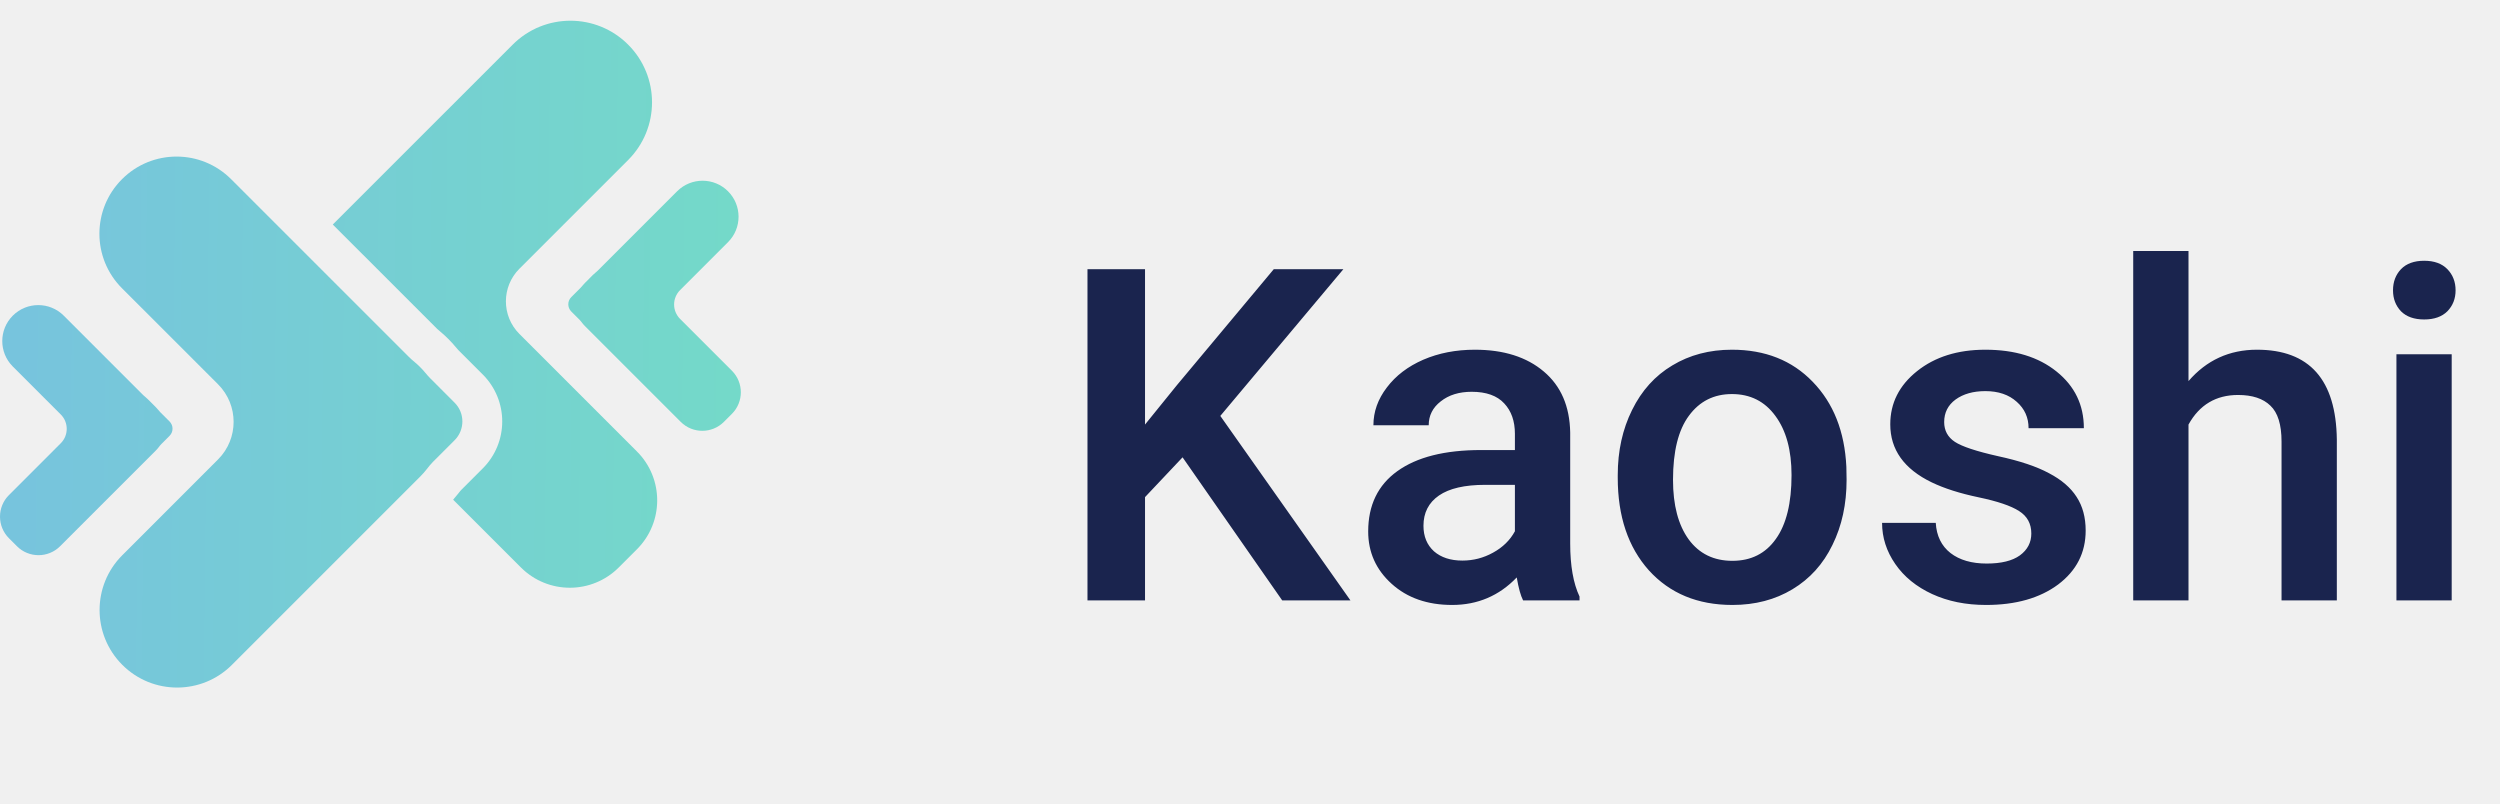
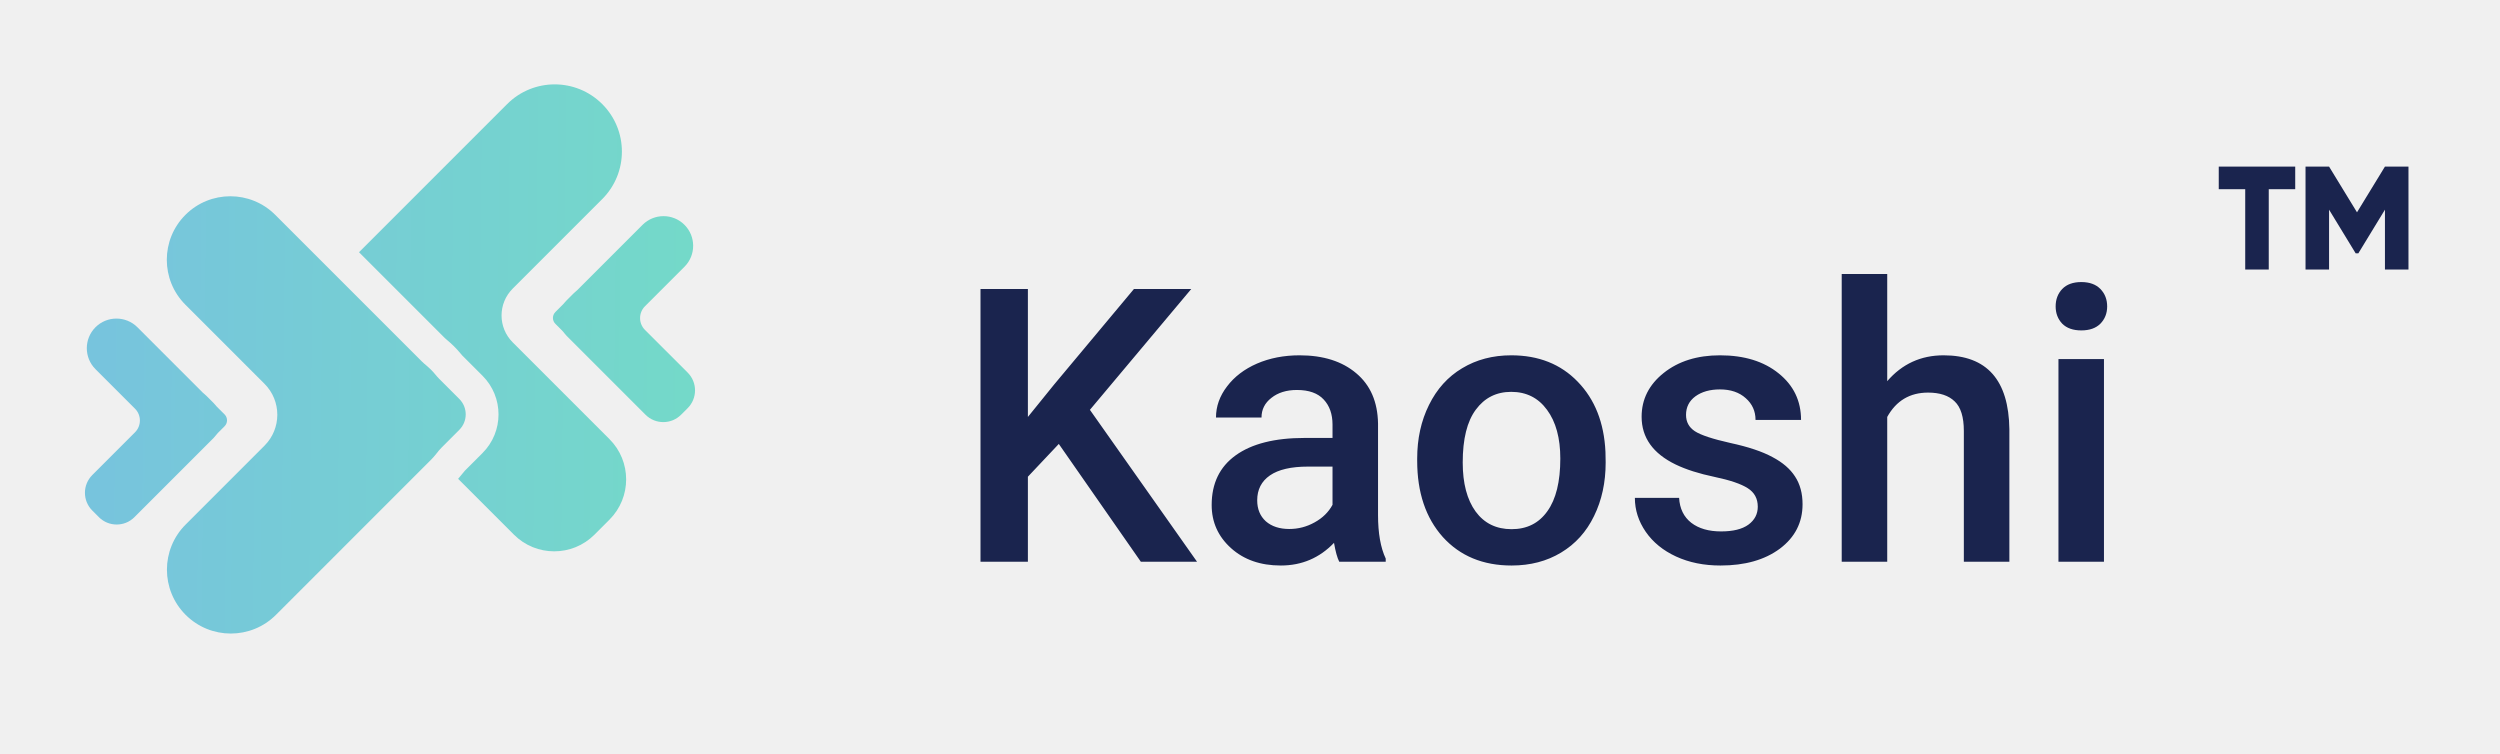
- <svg xmlns="http://www.w3.org/2000/svg" width="112" height="36" viewBox="0 0 112 36" fill="none">
-   <g clip-path="url(#clip0)">
-     <path d="M0.574 14.14C-0.056 14.77 -0.056 15.791 0.574 16.421L2.723 18.569C3.078 18.925 3.078 19.502 2.723 19.857L0.4 22.18C-0.133 22.713 -0.133 23.578 0.4 24.112L0.76 24.472C1.293 25.005 2.159 25.005 2.692 24.472L6.985 20.179C7.03 20.134 7.072 20.086 7.109 20.036C7.147 19.986 7.186 19.936 7.231 19.892L7.596 19.526C7.774 19.348 7.774 19.06 7.596 18.882L7.174 18.46C7.141 18.426 7.11 18.39 7.081 18.353C7.051 18.317 7.019 18.281 6.985 18.247L6.625 17.887C6.591 17.853 6.555 17.821 6.519 17.791C6.482 17.761 6.445 17.731 6.412 17.698L2.855 14.14C2.225 13.511 1.204 13.511 0.574 14.14Z" fill="url(#paint0_linear)" />
-     <path d="M32.615 8.569C33.245 9.199 33.245 10.22 32.615 10.849L30.467 12.998C30.111 13.353 30.111 13.93 30.467 14.286L32.789 16.608C33.323 17.142 33.323 18.007 32.789 18.541L32.43 18.9C31.896 19.434 31.031 19.434 30.497 18.9L26.205 14.608C26.159 14.563 26.118 14.515 26.08 14.465C26.042 14.415 26.003 14.365 25.959 14.321L25.593 13.955C25.415 13.777 25.415 13.489 25.593 13.311L26.015 12.889C26.049 12.855 26.079 12.819 26.109 12.782C26.139 12.745 26.171 12.71 26.205 12.676L26.564 12.316C26.599 12.282 26.634 12.25 26.671 12.22C26.708 12.19 26.744 12.16 26.778 12.126L30.335 8.569C30.965 7.939 31.986 7.939 32.615 8.569Z" fill="url(#paint1_linear)" />
-     <path fill-rule="evenodd" clip-rule="evenodd" d="M5.466 8.027C4.116 9.377 4.116 11.565 5.466 12.915L9.769 17.217C10.698 18.147 10.698 19.653 9.769 20.582L5.479 24.873C4.122 26.229 4.122 28.429 5.479 29.785C6.835 31.142 9.035 31.142 10.391 29.785L18.82 21.356C18.925 21.252 19.021 21.142 19.11 21.029C19.203 20.909 19.297 20.791 19.404 20.684L20.366 19.722C20.831 19.257 20.831 18.504 20.366 18.04L19.269 16.942C19.189 16.862 19.116 16.775 19.043 16.688C18.974 16.604 18.899 16.522 18.82 16.444C18.742 16.365 18.66 16.291 18.576 16.221C18.489 16.148 18.402 16.075 18.322 15.995L10.354 8.027C9.004 6.677 6.816 6.677 5.466 8.027Z" fill="url(#paint2_linear)" />
-     <path d="M28.14 7.169C29.568 5.741 29.568 3.426 28.14 1.999C26.713 0.571 24.398 0.571 22.97 1.999L14.909 10.059L19.584 14.733C19.599 14.749 19.629 14.776 19.714 14.846C19.841 14.952 19.964 15.063 20.082 15.182C20.201 15.3 20.313 15.423 20.418 15.55C20.488 15.635 20.515 15.665 20.531 15.681L21.628 16.778C22.79 17.939 22.79 19.823 21.628 20.984L20.666 21.947C20.645 21.968 20.609 22.008 20.519 22.124C20.45 22.213 20.377 22.301 20.301 22.386L23.338 25.423C24.548 26.633 26.509 26.633 27.719 25.423L28.535 24.607C29.745 23.397 29.745 21.436 28.535 20.226L23.269 14.96C22.463 14.154 22.463 12.846 23.269 12.04L28.14 7.169Z" fill="url(#paint3_linear)" />
-     <path d="M52.979 20.488L51.297 22.271V26.898H48.719V12.059H51.297V19.02L52.724 17.257L57.066 12.059H60.184L54.67 18.633L60.5 26.898H57.443L52.979 20.488ZM68.235 26.898C68.126 26.687 68.031 26.344 67.95 25.869C67.162 26.691 66.197 27.102 65.055 27.102C63.948 27.102 63.044 26.786 62.345 26.154C61.645 25.522 61.295 24.741 61.295 23.81C61.295 22.635 61.73 21.734 62.599 21.109C63.476 20.477 64.726 20.162 66.35 20.162H67.868V19.438C67.868 18.867 67.709 18.412 67.389 18.072C67.07 17.726 66.584 17.552 65.932 17.552C65.368 17.552 64.906 17.695 64.546 17.981C64.186 18.259 64.006 18.616 64.006 19.051H61.529C61.529 18.446 61.73 17.882 62.131 17.359C62.531 16.829 63.075 16.415 63.761 16.116C64.454 15.817 65.225 15.667 66.075 15.667C67.365 15.667 68.395 15.993 69.163 16.645C69.93 17.291 70.324 18.201 70.345 19.377V24.35C70.345 25.342 70.484 26.134 70.763 26.725V26.898H68.235ZM65.514 25.114C66.003 25.114 66.462 24.996 66.89 24.758C67.325 24.52 67.651 24.201 67.868 23.8V21.721H66.533C65.616 21.721 64.926 21.881 64.464 22.2C64.002 22.519 63.771 22.971 63.771 23.555C63.771 24.031 63.928 24.411 64.24 24.697C64.559 24.975 64.984 25.114 65.514 25.114ZM72.475 21.283C72.475 20.202 72.689 19.231 73.117 18.368C73.545 17.498 74.146 16.832 74.921 16.37C75.695 15.902 76.585 15.667 77.591 15.667C79.079 15.667 80.285 16.146 81.209 17.104C82.14 18.062 82.642 19.333 82.717 20.916L82.727 21.497C82.727 22.584 82.517 23.555 82.095 24.411C81.681 25.267 81.083 25.93 80.302 26.399C79.527 26.867 78.63 27.102 77.611 27.102C76.055 27.102 74.809 26.585 73.871 25.553C72.94 24.513 72.475 23.131 72.475 21.405V21.283ZM74.951 21.497C74.951 22.631 75.186 23.521 75.654 24.167C76.123 24.805 76.775 25.125 77.611 25.125C78.447 25.125 79.096 24.799 79.558 24.146C80.027 23.494 80.261 22.54 80.261 21.283C80.261 20.168 80.02 19.285 79.537 18.633C79.062 17.981 78.413 17.654 77.591 17.654C76.782 17.654 76.14 17.977 75.665 18.623C75.189 19.261 74.951 20.219 74.951 21.497ZM91.003 23.902C91.003 23.46 90.819 23.124 90.452 22.893C90.092 22.662 89.491 22.458 88.648 22.281C87.806 22.105 87.103 21.881 86.539 21.609C85.302 21.011 84.684 20.145 84.684 19.01C84.684 18.059 85.085 17.264 85.887 16.625C86.688 15.986 87.707 15.667 88.944 15.667C90.262 15.667 91.325 15.993 92.134 16.645C92.949 17.298 93.357 18.144 93.357 19.183H90.88C90.88 18.707 90.704 18.314 90.35 18.001C89.997 17.682 89.528 17.522 88.944 17.522C88.4 17.522 87.956 17.648 87.609 17.899C87.269 18.15 87.099 18.487 87.099 18.908C87.099 19.288 87.259 19.584 87.578 19.795C87.898 20.005 88.543 20.219 89.515 20.437C90.486 20.647 91.247 20.902 91.798 21.201C92.355 21.493 92.766 21.846 93.031 22.261C93.302 22.675 93.438 23.178 93.438 23.769C93.438 24.761 93.027 25.566 92.205 26.185C91.383 26.796 90.306 27.102 88.975 27.102C88.071 27.102 87.266 26.939 86.559 26.613C85.853 26.287 85.302 25.838 84.908 25.267C84.514 24.697 84.317 24.082 84.317 23.423H86.722C86.756 24.007 86.977 24.459 87.385 24.778C87.792 25.091 88.332 25.247 89.005 25.247C89.657 25.247 90.153 25.125 90.493 24.88C90.833 24.629 91.003 24.303 91.003 23.902ZM98.045 17.073C98.853 16.136 99.876 15.667 101.112 15.667C103.463 15.667 104.656 17.009 104.69 19.693V26.898H102.213V19.784C102.213 19.023 102.047 18.487 101.714 18.174C101.388 17.855 100.905 17.695 100.267 17.695C99.275 17.695 98.534 18.137 98.045 19.02V26.898H95.568V11.244H98.045V17.073ZM109.836 26.898H107.36V15.871H109.836V26.898ZM107.207 13.007C107.207 12.627 107.326 12.311 107.564 12.059C107.808 11.808 108.155 11.682 108.603 11.682C109.052 11.682 109.398 11.808 109.643 12.059C109.887 12.311 110.01 12.627 110.01 13.007C110.01 13.381 109.887 13.693 109.643 13.945C109.398 14.189 109.052 14.312 108.603 14.312C108.155 14.312 107.808 14.189 107.564 13.945C107.326 13.693 107.207 13.381 107.207 13.007Z" fill="#1A244E" />
-   </g>
+ <svg xmlns="http://www.w3.org/2000/svg" width="136" height="41" viewBox="0 0 136 41" fill="none">
+   <path d="M5.194 17.802C4.565 18.432 4.565 19.453 5.194 20.083L7.343 22.231C7.699 22.587 7.699 23.164 7.343 23.519L5.021 25.842C4.487 26.375 4.487 27.241 5.021 27.774L5.38 28.134C5.914 28.668 6.779 28.668 7.313 28.134L11.605 23.841C11.65 23.796 11.692 23.748 11.73 23.698C11.768 23.648 11.807 23.599 11.851 23.554L12.217 23.188C12.395 23.011 12.395 22.722 12.217 22.544L11.794 22.122C11.761 22.089 11.731 22.052 11.701 22.015C11.671 21.979 11.639 21.943 11.605 21.909L11.245 21.549C11.211 21.515 11.176 21.483 11.139 21.453C11.102 21.424 11.066 21.393 11.032 21.36L7.475 17.802C6.845 17.173 5.824 17.173 5.194 17.802Z" fill="url(#paint0_linear)" />
+   <path d="M37.236 12.231C37.865 12.861 37.865 13.882 37.236 14.511L35.087 16.66C34.731 17.015 34.731 17.592 35.087 17.948L37.41 20.27C37.943 20.804 37.943 21.669 37.41 22.203L37.05 22.562C36.516 23.096 35.651 23.096 35.117 22.562L30.825 18.27C30.78 18.225 30.738 18.177 30.701 18.127C30.663 18.077 30.624 18.027 30.579 17.983L30.213 17.617C30.035 17.439 30.035 17.151 30.213 16.973L30.635 16.551C30.669 16.517 30.699 16.481 30.729 16.444C30.759 16.407 30.791 16.372 30.825 16.338L31.185 15.978C31.219 15.944 31.255 15.912 31.291 15.882C31.328 15.852 31.364 15.822 31.398 15.788L34.955 12.231C35.585 11.601 36.606 11.601 37.236 12.231Z" fill="url(#paint1_linear)" />
+   <path fill-rule="evenodd" clip-rule="evenodd" d="M10.086 11.689C8.737 13.039 8.737 15.227 10.086 16.577L14.389 20.879C15.318 21.809 15.318 23.315 14.389 24.244L10.099 28.535C8.742 29.891 8.742 32.091 10.099 33.448C11.456 34.804 13.655 34.804 15.012 33.448L23.441 25.018C23.545 24.914 23.642 24.804 23.73 24.691C23.823 24.571 23.917 24.453 24.024 24.347L24.986 23.384C25.451 22.919 25.451 22.166 24.986 21.702L23.889 20.605C23.809 20.524 23.736 20.438 23.663 20.35C23.594 20.266 23.52 20.184 23.441 20.106C23.362 20.027 23.28 19.953 23.196 19.883C23.109 19.811 23.022 19.737 22.942 19.657L14.974 11.689C13.624 10.339 11.436 10.339 10.086 11.689Z" fill="url(#paint2_linear)" />
+   <path d="M32.761 10.831C34.188 9.403 34.188 7.088 32.761 5.661C31.333 4.233 29.018 4.233 27.59 5.661L19.53 13.721L24.204 18.395C24.22 18.411 24.25 18.439 24.334 18.509C24.461 18.614 24.584 18.726 24.703 18.844C24.821 18.962 24.933 19.085 25.038 19.212C25.108 19.297 25.136 19.327 25.151 19.343L26.248 20.44C27.41 21.602 27.41 23.485 26.248 24.646L25.286 25.609C25.265 25.63 25.229 25.67 25.139 25.786C25.07 25.875 24.997 25.963 24.922 26.048L27.958 29.085C29.168 30.295 31.13 30.295 32.34 29.085L33.155 28.269C34.365 27.059 34.365 25.098 33.155 23.888L27.89 18.623C27.083 17.816 27.083 16.508 27.89 15.702L32.761 10.831Z" fill="url(#paint3_linear)" />
+   <path d="M57.599 24.15L55.917 25.933L55.917 30.56L53.339 30.56L53.339 15.722L55.917 15.722L55.917 22.682L57.344 20.919L61.686 15.722L64.804 15.722L59.291 22.295L65.12 30.56L62.063 30.56L57.599 24.15ZM72.856 30.56C72.747 30.35 72.652 30.006 72.57 29.531C71.782 30.353 70.817 30.764 69.676 30.764C68.568 30.764 67.665 30.448 66.965 29.816C66.265 29.184 65.915 28.403 65.915 27.472C65.915 26.297 66.35 25.397 67.22 24.771C68.096 24.14 69.346 23.824 70.97 23.824L72.489 23.824L72.489 23.1C72.489 22.529 72.329 22.074 72.01 21.735C71.69 21.388 71.204 21.215 70.552 21.215C69.988 21.215 69.526 21.357 69.166 21.643C68.806 21.921 68.626 22.278 68.626 22.713L66.15 22.713C66.15 22.108 66.35 21.544 66.751 21.021C67.152 20.491 67.695 20.077 68.382 19.778C69.075 19.479 69.846 19.329 70.695 19.329C71.986 19.329 73.015 19.655 73.783 20.308C74.551 20.953 74.945 21.864 74.965 23.039L74.965 28.012C74.965 29.004 75.104 29.796 75.383 30.387L75.383 30.56L72.856 30.56ZM70.134 28.777C70.624 28.777 71.082 28.658 71.51 28.42C71.945 28.182 72.271 27.863 72.489 27.462L72.489 25.383L71.153 25.383C70.236 25.383 69.547 25.543 69.085 25.862C68.623 26.181 68.392 26.633 68.392 27.217C68.392 27.693 68.548 28.073 68.861 28.359C69.18 28.637 69.605 28.777 70.134 28.777ZM77.095 24.945C77.095 23.864 77.309 22.893 77.737 22.03C78.165 21.16 78.766 20.494 79.541 20.032C80.316 19.564 81.206 19.329 82.211 19.329C83.699 19.329 84.905 19.808 85.829 20.766C86.76 21.724 87.263 22.995 87.337 24.578L87.348 25.159C87.348 26.246 87.137 27.217 86.716 28.073C86.301 28.93 85.703 29.592 84.922 30.061C84.147 30.529 83.251 30.764 82.231 30.764C80.676 30.764 79.429 30.248 78.491 29.215C77.561 28.175 77.095 26.793 77.095 25.067L77.095 24.945ZM79.572 25.159C79.572 26.293 79.806 27.183 80.275 27.829C80.744 28.468 81.396 28.787 82.231 28.787C83.067 28.787 83.716 28.461 84.178 27.808C84.647 27.156 84.881 26.202 84.881 24.945C84.881 23.831 84.64 22.947 84.158 22.295C83.682 21.643 83.033 21.317 82.211 21.317C81.403 21.317 80.761 21.639 80.285 22.285C79.809 22.924 79.572 23.881 79.572 25.159ZM95.623 27.564C95.623 27.122 95.439 26.786 95.073 26.555C94.713 26.324 94.111 26.12 93.269 25.943C92.426 25.767 91.723 25.543 91.159 25.271C89.923 24.673 89.304 23.807 89.304 22.672C89.304 21.721 89.705 20.926 90.507 20.287C91.309 19.649 92.328 19.329 93.564 19.329C94.882 19.329 95.946 19.655 96.754 20.308C97.57 20.96 97.977 21.806 97.977 22.845L95.501 22.845C95.501 22.37 95.324 21.976 94.971 21.663C94.617 21.344 94.149 21.184 93.564 21.184C93.021 21.184 92.576 21.31 92.229 21.561C91.889 21.813 91.72 22.149 91.72 22.57C91.72 22.951 91.879 23.246 92.199 23.457C92.518 23.667 93.163 23.881 94.135 24.099C95.107 24.309 95.868 24.564 96.418 24.863C96.975 25.155 97.386 25.509 97.651 25.923C97.923 26.338 98.059 26.84 98.059 27.431C98.059 28.423 97.648 29.229 96.826 29.847C96.003 30.458 94.927 30.764 93.595 30.764C92.691 30.764 91.886 30.601 91.18 30.275C90.473 29.949 89.923 29.5 89.528 28.93C89.135 28.359 88.937 27.744 88.937 27.085L91.343 27.085C91.377 27.669 91.597 28.121 92.005 28.44C92.413 28.753 92.953 28.909 93.626 28.909C94.278 28.909 94.774 28.787 95.113 28.542C95.453 28.291 95.623 27.965 95.623 27.564ZM102.665 20.736C103.474 19.798 104.496 19.329 105.732 19.329C108.083 19.329 109.276 20.671 109.31 23.355L109.31 30.56L106.833 30.56L106.833 23.447C106.833 22.686 106.667 22.149 106.334 21.836C106.008 21.517 105.525 21.357 104.887 21.357C103.895 21.357 103.154 21.799 102.665 22.682L102.665 30.56L100.189 30.56L100.189 14.906L102.665 14.906L102.665 20.736ZM114.456 30.56L111.98 30.56L111.98 19.533L114.456 19.533L114.456 30.56ZM111.827 16.669C111.827 16.289 111.946 15.973 112.184 15.722C112.428 15.47 112.775 15.344 113.223 15.344C113.672 15.344 114.018 15.47 114.263 15.722C114.507 15.973 114.63 16.289 114.63 16.669C114.63 17.043 114.507 17.356 114.263 17.607C114.018 17.852 113.672 17.974 113.223 17.974C112.775 17.974 112.428 17.852 112.184 17.607C111.946 17.356 111.827 17.043 111.827 16.669Z" fill="#1A244E" />
+   <path d="M124.86 9.062L120.7 9.062L120.7 10.294L122.14 10.294L122.14 14.662L123.42 14.662L123.42 10.294L124.86 10.294L124.86 9.062ZM131.021 9.062L129.741 9.062L128.221 11.55L126.701 9.062L125.421 9.062L125.421 14.662L126.701 14.662L126.701 11.406L128.149 13.782L128.293 13.782L129.741 11.406L129.741 14.662L131.021 14.662L131.021 9.062Z" fill="#1A244E" />
  <defs>
-     <linearGradient id="paint0_linear" x1="0.95" y1="13.231" x2="34.41" y2="13.589" gradientUnits="userSpaceOnUse">
+     <linearGradient id="paint0_linear" x1="5.571" y1="16.893" x2="39.03" y2="17.251" gradientUnits="userSpaceOnUse">
      <stop stop-color="#77C4DD" />
      <stop offset="1" stop-color="#74DAC8" />
    </linearGradient>
-     <linearGradient id="paint1_linear" x1="0.95" y1="13.231" x2="34.41" y2="13.589" gradientUnits="userSpaceOnUse">
+     <linearGradient id="paint1_linear" x1="5.571" y1="16.893" x2="39.03" y2="17.251" gradientUnits="userSpaceOnUse">
      <stop stop-color="#77C4DD" />
      <stop offset="1" stop-color="#74DAC8" />
    </linearGradient>
-     <linearGradient id="paint2_linear" x1="0.95" y1="13.231" x2="34.41" y2="13.589" gradientUnits="userSpaceOnUse">
+     <linearGradient id="paint2_linear" x1="5.571" y1="16.893" x2="39.03" y2="17.251" gradientUnits="userSpaceOnUse">
      <stop stop-color="#77C4DD" />
      <stop offset="1" stop-color="#74DAC8" />
    </linearGradient>
-     <linearGradient id="paint3_linear" x1="0.95" y1="13.232" x2="34.41" y2="13.589" gradientUnits="userSpaceOnUse">
+     <linearGradient id="paint3_linear" x1="5.571" y1="16.894" x2="39.03" y2="17.251" gradientUnits="userSpaceOnUse">
      <stop stop-color="#77C4DD" />
      <stop offset="1" stop-color="#74DAC8" />
    </linearGradient>
-     <clipPath id="clip0">
-       <rect width="112" height="36" fill="white" />
-     </clipPath>
  </defs>
</svg>
